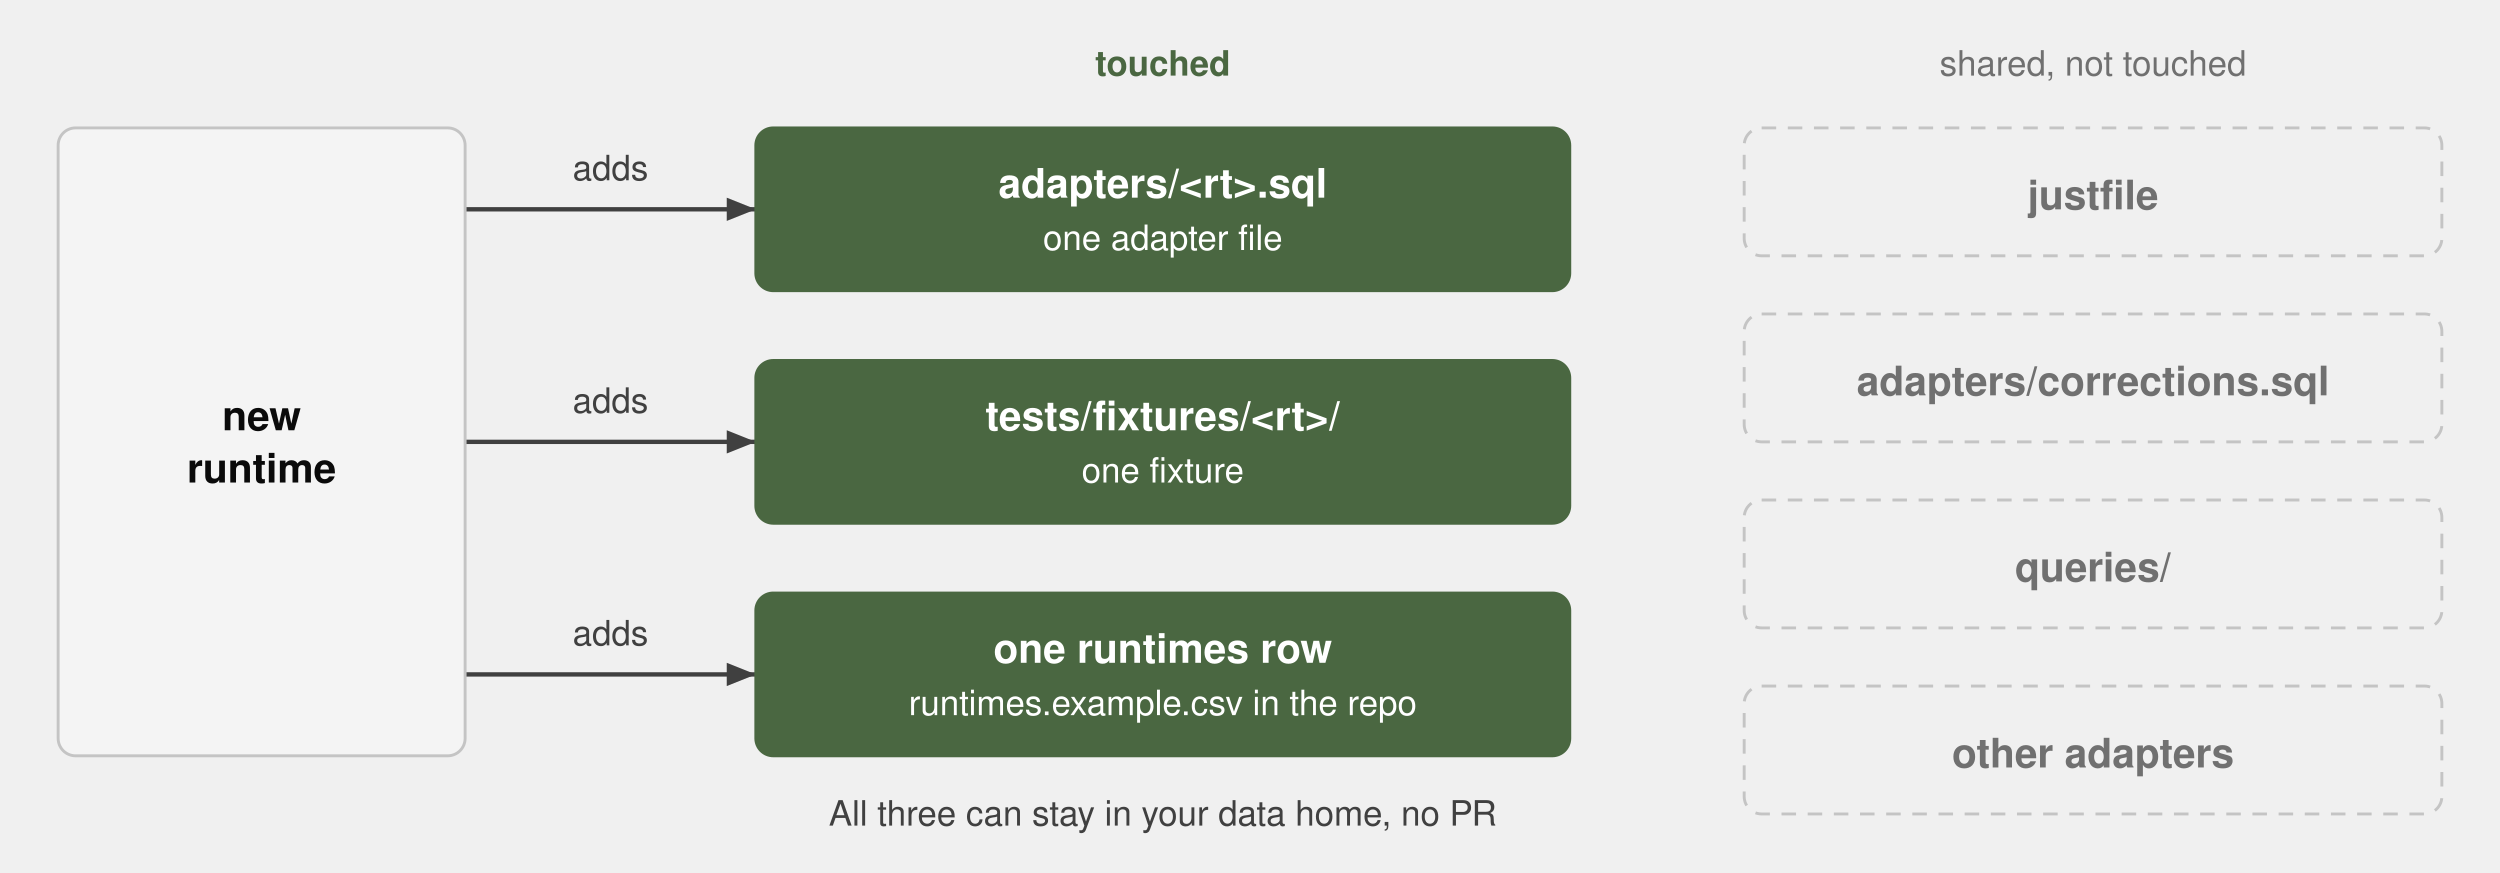
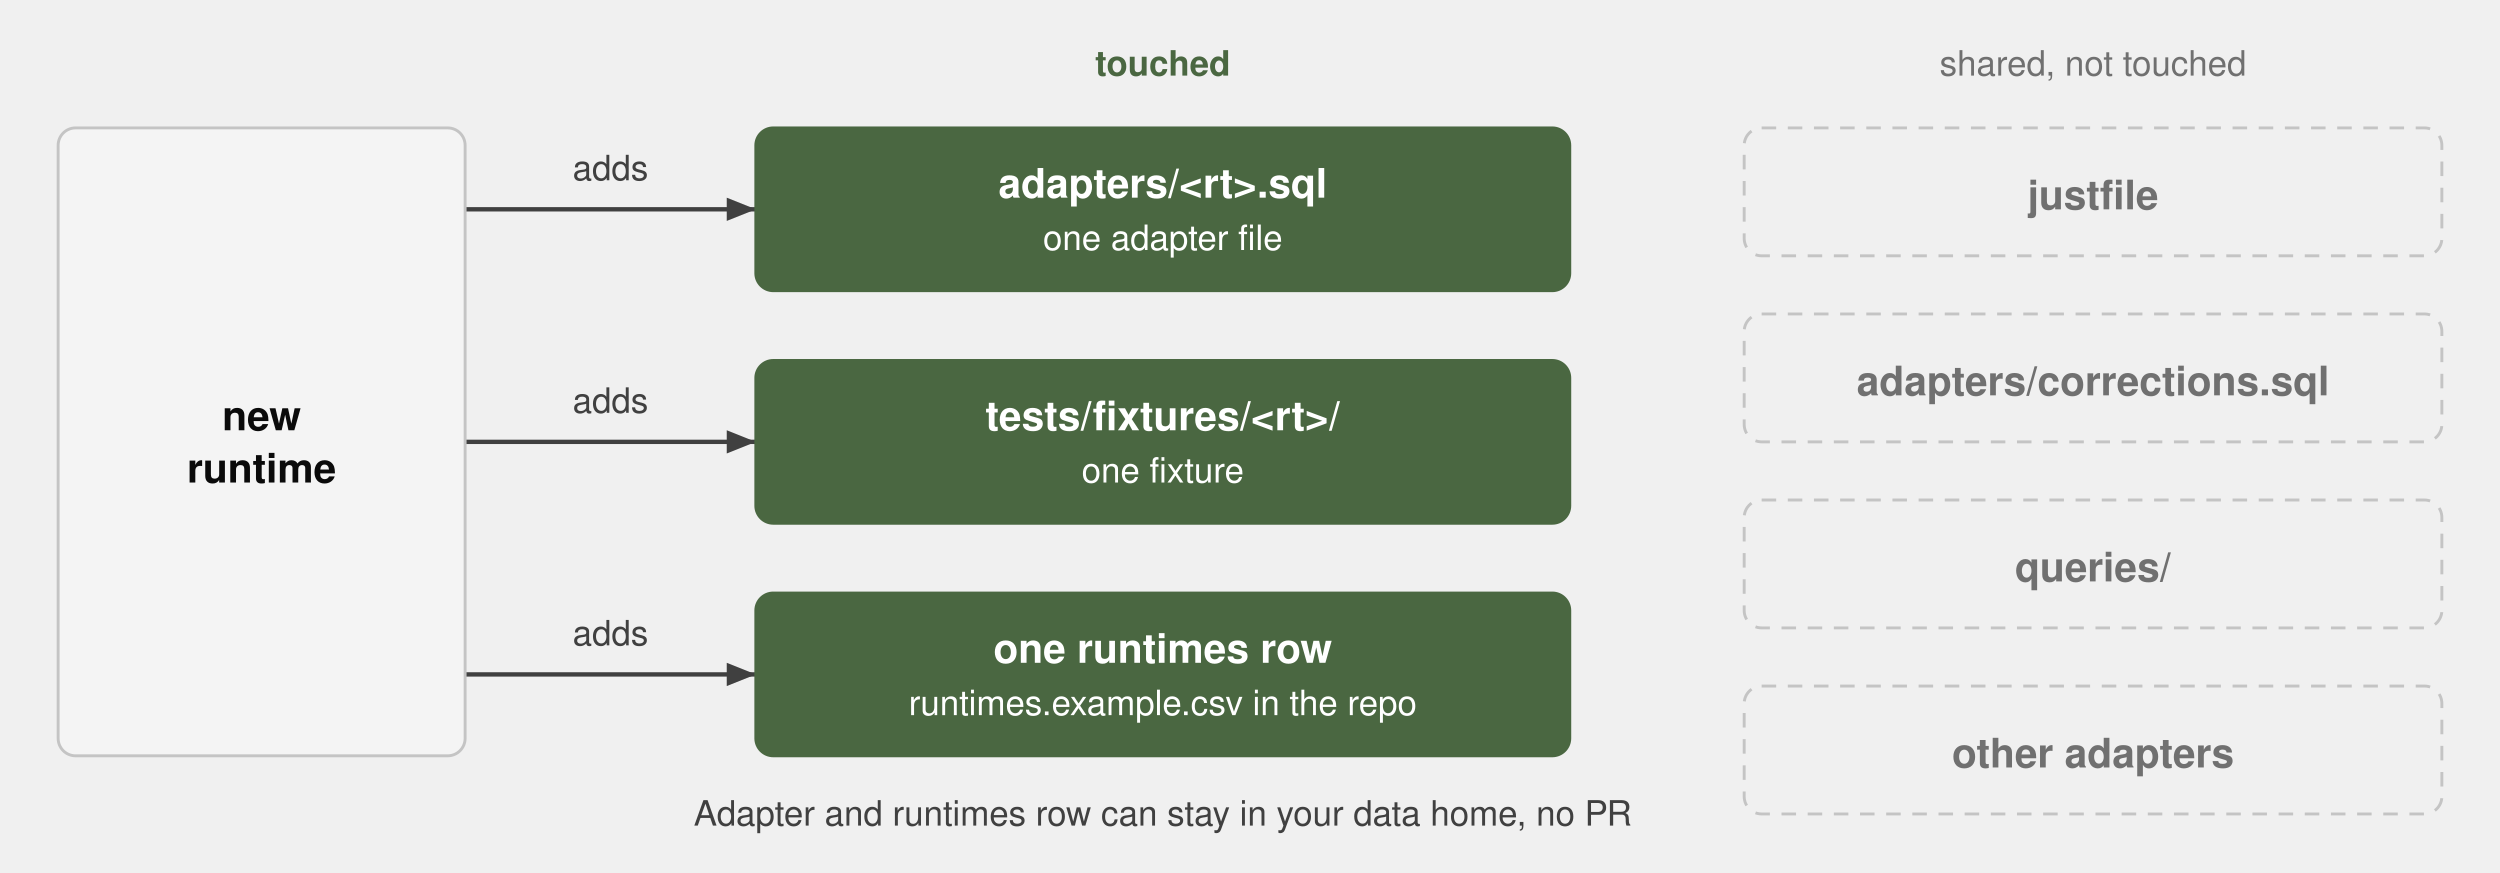
<svg xmlns="http://www.w3.org/2000/svg" viewBox="0 0 860 300" width="860" height="300" role="img" aria-labelledby="rt-t">
  <style>
    svg { font-family: system-ui, -apple-system, "Segoe UI", Helvetica, Arial, sans-serif; }
    .box { fill: #f4f4f4; stroke: #c4c4c4; stroke-width: 1; }
    .acc { fill: #4a6741; stroke: #4a6741; }
    .dim { fill: none; stroke: #c4c4c4; stroke-width: 1; stroke-dasharray: 5 4; }
    .zone { fill: none; stroke: #4a6741; stroke-width: 1.5; stroke-dasharray: 6 4; }
    .nm { font-size: 14px; font-weight: 600; fill: #0a0a0a; }
    .sub { font-size: 12px; fill: #707070; }
    .lbl { font-size: 12px; fill: #404040; }
    .anm { font-size: 14px; font-weight: 600; fill: #ffffff; }
    .asub { font-size: 12px; fill: #ffffff; }
    .gnm { font-size: 14px; font-weight: 600; fill: #707070; }
    .ln { fill: none; stroke: #404040; stroke-width: 1.5; }
    .ah { fill: #404040; }
    .zl { font-size: 12px; font-weight: 600; fill: #4a6741; }
    @media (prefers-color-scheme: dark) {
      .box { fill: #242426; stroke: #48484a; }
      .acc { fill: #6aaa58; stroke: #6aaa58; }
      .dim { stroke: #48484a; }
      .zone { stroke: #6aaa58; }
      .nm { fill: #f2f2f7; }
      .sub { fill: #8e8e93; }
      .lbl { fill: #aeaeb2; }
      .anm { fill: #1c1c1e; }
      .asub { fill: #1c1c1e; }
      .gnm { fill: #8e8e93; }
      .ln { stroke: #aeaeb2; }
      .ah { fill: #aeaeb2; }
      .zl { fill: #6aaa58; }
    }
  </style>
  <defs>
    <marker id="rt-ar" markerUnits="userSpaceOnUse" markerWidth="10" markerHeight="8" refX="10" refY="4" orient="auto">
      <path class="ah" d="M0,0 L10,4 L0,8 Z" />
    </marker>
  </defs>
  <text class="zl" x="400" y="26" text-anchor="middle">touched</text>
  <text class="sub" x="720" y="26" text-anchor="middle">shared, not touched</text>
  <path class="ln" d="M160,72 H260" marker-end="url(#rt-ar)" />
  <path class="ln" d="M160,152 H260" marker-end="url(#rt-ar)" />
  <path class="ln" d="M160,232 H260" marker-end="url(#rt-ar)" />
  <text class="lbl" x="210" y="62" text-anchor="middle">adds</text>
  <text class="lbl" x="210" y="142" text-anchor="middle">adds</text>
  <text class="lbl" x="210" y="222" text-anchor="middle">adds</text>
  <rect class="box" x="20" y="44" width="140" height="216" rx="6" />
  <text class="nm" x="90" y="148" text-anchor="middle">new</text>
  <text class="nm" x="90" y="166" text-anchor="middle">runtime</text>
  <rect class="acc" x="260" y="44" width="280" height="56" rx="6" />
  <text class="anm" x="400" y="68" text-anchor="middle">adapters/&lt;rt&gt;.sql</text>
  <text class="asub" x="400" y="86" text-anchor="middle">one adapter file</text>
  <rect class="acc" x="260" y="124" width="280" height="56" rx="6" />
  <text class="anm" x="400" y="148" text-anchor="middle">tests/fixtures/&lt;rt&gt;/</text>
  <text class="asub" x="400" y="166" text-anchor="middle">one fixture</text>
  <rect class="acc" x="260" y="204" width="280" height="56" rx="6" />
  <text class="anm" x="400" y="228" text-anchor="middle">one runtimes row</text>
  <text class="asub" x="400" y="246" text-anchor="middle">runtimes.example.csv in the repo</text>
  <rect class="dim" x="600" y="44" width="240" height="44" rx="6" />
  <text class="gnm" x="720" y="72" text-anchor="middle">justfile</text>
  <rect class="dim" x="600" y="108" width="240" height="44" rx="6" />
  <text class="gnm" x="720" y="136" text-anchor="middle">adapters/corrections.sql</text>
  <rect class="dim" x="600" y="172" width="240" height="44" rx="6" />
  <text class="gnm" x="720" y="200" text-anchor="middle">queries/</text>
  <rect class="dim" x="600" y="236" width="240" height="44" rx="6" />
  <text class="gnm" x="720" y="264" text-anchor="middle">other adapters</text>
-   <text class="lbl" x="400" y="284" text-anchor="middle">All three can stay in your data home, no PR</text>
+   <text class="lbl" x="400" y="284" text-anchor="middle">Adapter and runtimes row can stay in your data home, no PR</text>
</svg>
